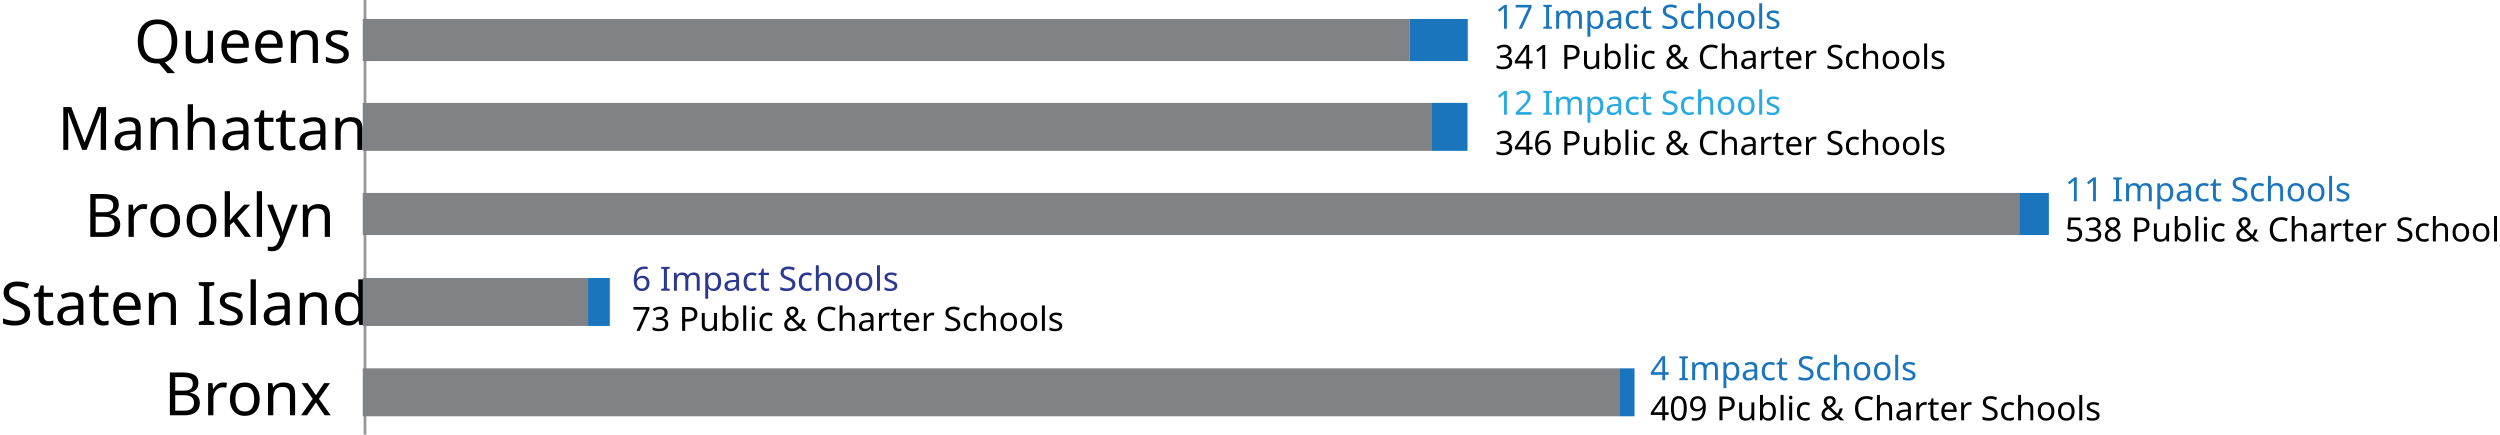
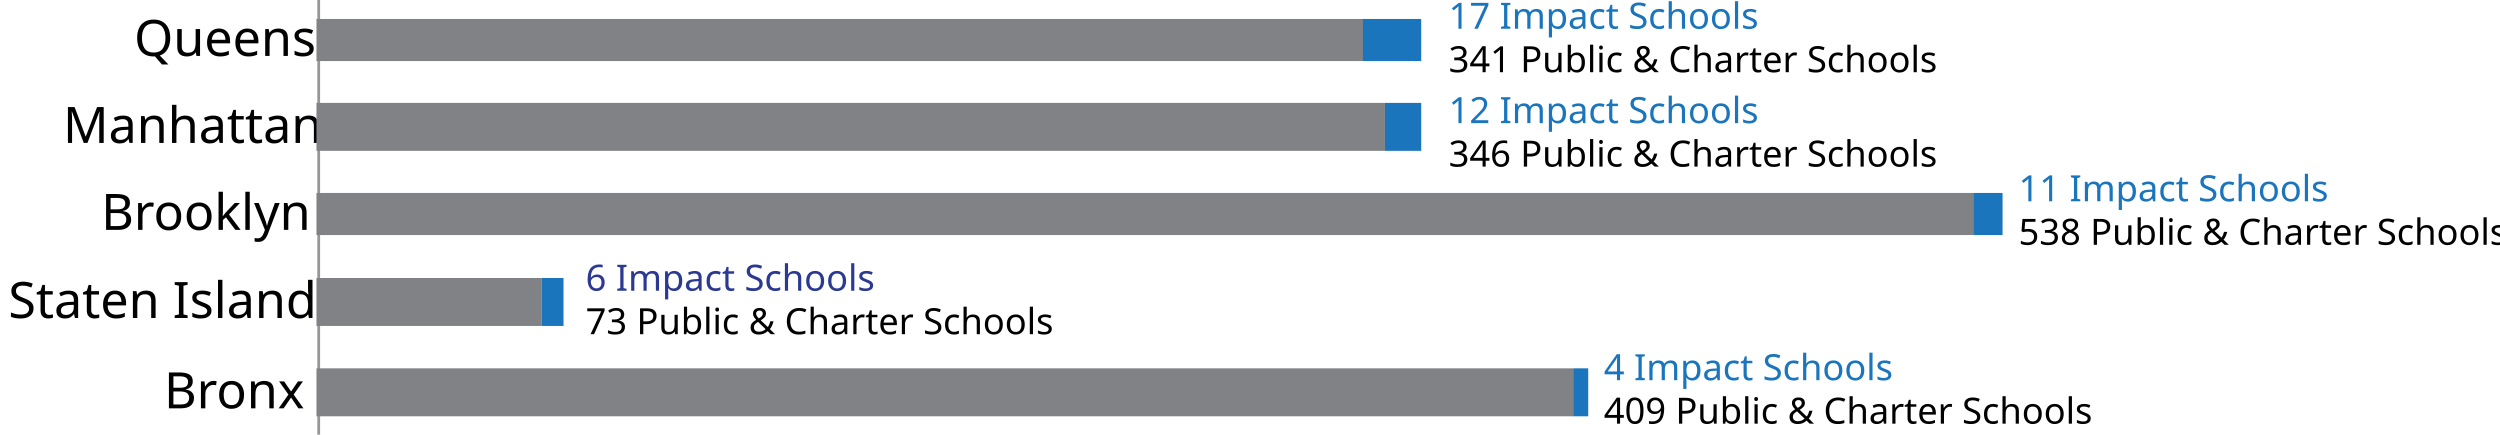
<svg xmlns="http://www.w3.org/2000/svg" version="1.1" x="0px" y="0px" viewBox="0 0 896.6 155.9" style="enable-background:new 0 0 896.6 155.9;" xml:space="preserve">
  <style type="text/css">
	.st0{fill:none;stroke:#989798;stroke-linejoin:round;stroke-miterlimit:10;}
- 	.st1{fill:#27AAE1;}
+ 	.st1{fill:#1B75BC;}
	.st2{font-family:'DIN-Regular';}
- 	.st3{font-size:12px;}
+ 	.st3{font-size:13px;}
	.st4{fill:#010101;}
- 	.st5{fill:#1B75BC;}
- 	.st6{fill:#2B3990;}
- 	.st7{font-size:21.517px;}
- 	.st8{fill:#808285;}
+ 	.st5{fill:#2B3990;}
+ 	.st6{font-size:18px;}
+ 	.st7{fill:#808285;}
</style>
  <g id="Layer_1">
-     <line class="st0" x1="130.9" y1="155.9" x2="130.9" y2="0" />
+     <line class="st0" x1="114.3" y1="155.9" x2="114.3" y2="0" />
  </g>
  <g id="info">
    <g id="MN_x5F_">
-       <text transform="matrix(1 0 0 1 536.1646 41.1497)">
+       <text transform="matrix(1 0 0 1 519.5576 44.1521)">
        <tspan x="0" y="0" class="st1 st2 st3">12 Impact Schools</tspan>
-         <tspan x="0" y="14.4" class="st4 st2 st3">346 Public &amp; Charter Schools</tspan>
+         <tspan x="0" y="15.6" class="st4 st2 st3">346 Public &amp; Charter Schools</tspan>
      </text>
    </g>
    <g id="QNS_x5F_">
-       <text transform="matrix(1 0 0 1 536.1646 10.2982)">
-         <tspan x="0" y="0" class="st5 st2 st3">17 Impact Schools</tspan>
-         <tspan x="0" y="14.4" class="st4 st2 st3">341 Public &amp; Charter Schools</tspan>
+       <text transform="matrix(1 0 0 1 519.5576 10.2982)">
+         <tspan x="0" y="0" class="st1 st2 st3">17 Impact Schools</tspan>
+         <tspan x="0" y="15.6" class="st4 st2 st3">341 Public &amp; Charter Schools</tspan>
      </text>
    </g>
    <g id="SI_x5F_">
-       <text transform="matrix(1 0 0 1 226.6331 104.2599)">
-         <tspan x="0" y="0" class="st6 st2 st3">6 Impact Schools</tspan>
-         <tspan x="0" y="14.4" class="st4 st2 st3">73 Public &amp; Charter Schools</tspan>
+       <text transform="matrix(1 0 0 1 210.0262 104.2599)">
+         <tspan x="0" y="0" class="st5 st2 st3">6 Impact Schools</tspan>
+         <tspan x="0" y="15.6" class="st4 st2 st3">73 Public &amp; Charter Schools</tspan>
      </text>
    </g>
    <g id="BX_x5F_">
-       <text transform="matrix(1 0 0 1 591.805 136.3546)">
-         <tspan x="0" y="0" class="st5 st2 st3">4 Impact Schools</tspan>
-         <tspan x="0" y="14.4" class="st4 st2 st3">409 Public &amp; Charter Schools</tspan>
+       <text transform="matrix(1 0 0 1 575.198 136.3546)">
+         <tspan x="0" y="0" class="st1 st2 st3">4 Impact Schools</tspan>
+         <tspan x="0" y="15.6" class="st4 st2 st3">409 Public &amp; Charter Schools</tspan>
      </text>
    </g>
    <g id="BK_x5F_">
-       <text transform="matrix(1 0 0 1 740.5552 72.1893)">
-         <tspan x="0" y="0" class="st5 st2 st3">11 Impact Schools</tspan>
-         <tspan x="0" y="14.4" class="st4 st2 st3">538 Public &amp; Charter Schools</tspan>
+       <text transform="matrix(1 0 0 1 723.9482 72.1893)">
+         <tspan x="0" y="0" class="st1 st2 st3">11 Impact Schools</tspan>
+         <tspan x="0" y="15.6" class="st4 st2 st3">538 Public &amp; Charter Schools</tspan>
      </text>
    </g>
  </g>
  <g id="boro">
    <g id="BK">
-       <text transform="matrix(1 0 0 1 30.292 84.9428)" class="st4 st2 st7">Brooklyn </text>
-       <rect x="130.1" y="69.2" class="st8" width="594.4" height="15.1" />
-       <rect x="724.4" y="69.2" class="st5" width="10.4" height="15.1" />
+       <text transform="matrix(1 0 0 1 36.297 82.4461)" class="st4 st2 st6">Brooklyn </text>
+       <rect x="113.5" y="69.2" class="st7" width="594.4" height="15.1" />
+       <rect x="707.8" y="69.2" class="st1" width="10.4" height="15.1" />
    </g>
    <g id="BX">
-       <text transform="matrix(1 0 0 1 58.833 148.9292)" class="st4 st2 st7">Bronx </text>
-       <rect x="130.1" y="132.1" class="st8" width="451" height="17.2" />
-       <rect x="581" y="132.1" class="st5" width="5.2" height="17.2" />
+       <text transform="matrix(1 0 0 1 58.8332 146.4324)" class="st4 st2 st6">Bronx </text>
+       <rect x="113.5" y="132.1" class="st7" width="451" height="17.2" />
+       <rect x="564.4" y="132.1" class="st1" width="5.2" height="17.2" />
    </g>
    <g id="SI">
-       <text transform="matrix(1 0 0 1 0 116.5392)" class="st4 st2 st7">Staten Island </text>
-       <rect x="130.1" y="99.7" class="st8" width="80.8" height="17.2" />
-       <rect x="210.9" y="99.7" class="st5" width="7.8" height="17.2" />
+       <text transform="matrix(1 0 0 1 3.0026 114.0424)" class="st4 st2 st6">Staten Island </text>
+       <rect x="113.5" y="99.7" class="st7" width="80.8" height="17.2" />
+       <rect x="194.3" y="99.7" class="st1" width="7.8" height="17.2" />
    </g>
    <g id="QNS">
-       <text transform="matrix(1 0 0 1 48.0947 22.5604)" class="st4 st2 st7">Queens </text>
-       <rect x="130.1" y="6.8" class="st8" width="375.4" height="15.1" />
-       <rect x="505.5" y="6.8" class="st5" width="20.9" height="15.1" />
+       <text transform="matrix(1 0 0 1 48.0949 20.0637)" class="st4 st2 st6">Queens </text>
+       <rect x="113.5" y="6.8" class="st7" width="375.4" height="15.1" />
+       <rect x="488.8" y="6.8" class="st1" width="20.9" height="15.1" />
    </g>
    <g id="MN">
-       <text transform="matrix(1 0 0 1 20.6104 53.7602)" class="st4 st2 st7">Manhattan </text>
-       <rect x="130.1" y="36.9" class="st8" width="383.2" height="17.2" />
-       <rect x="513.3" y="36.9" class="st5" width="13" height="17.2" />
+       <text transform="matrix(1 0 0 1 22.6123 51.2632)" class="st4 st2 st6">Manhattan </text>
+       <rect x="113.5" y="36.9" class="st7" width="383.2" height="17.2" />
+       <rect x="496.7" y="36.9" class="st1" width="13" height="17.2" />
    </g>
  </g>
</svg>
